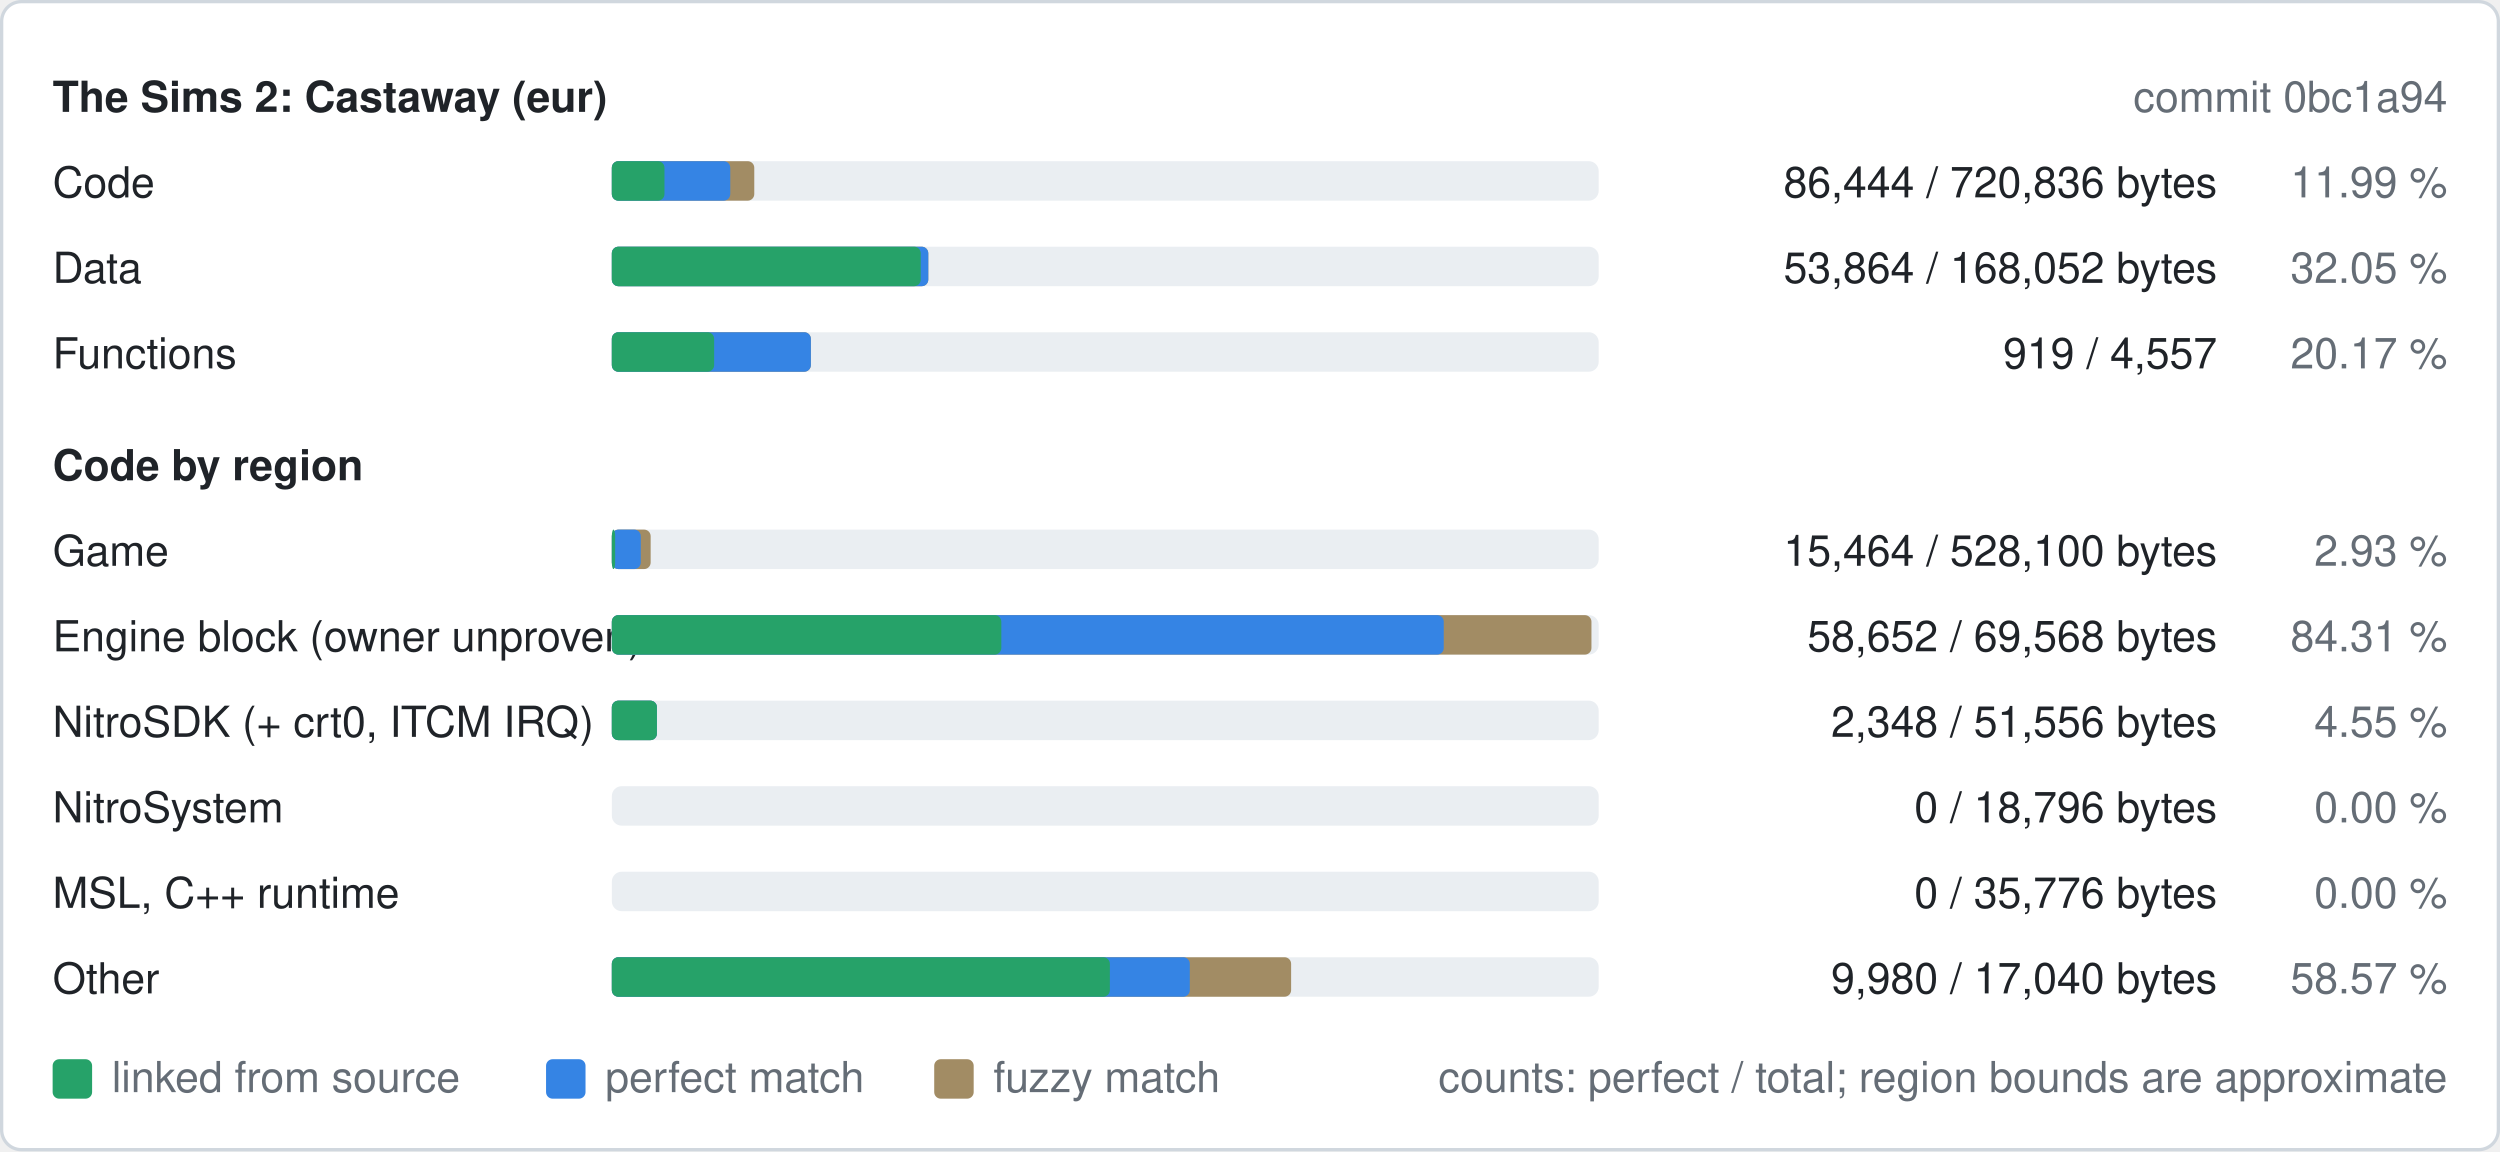
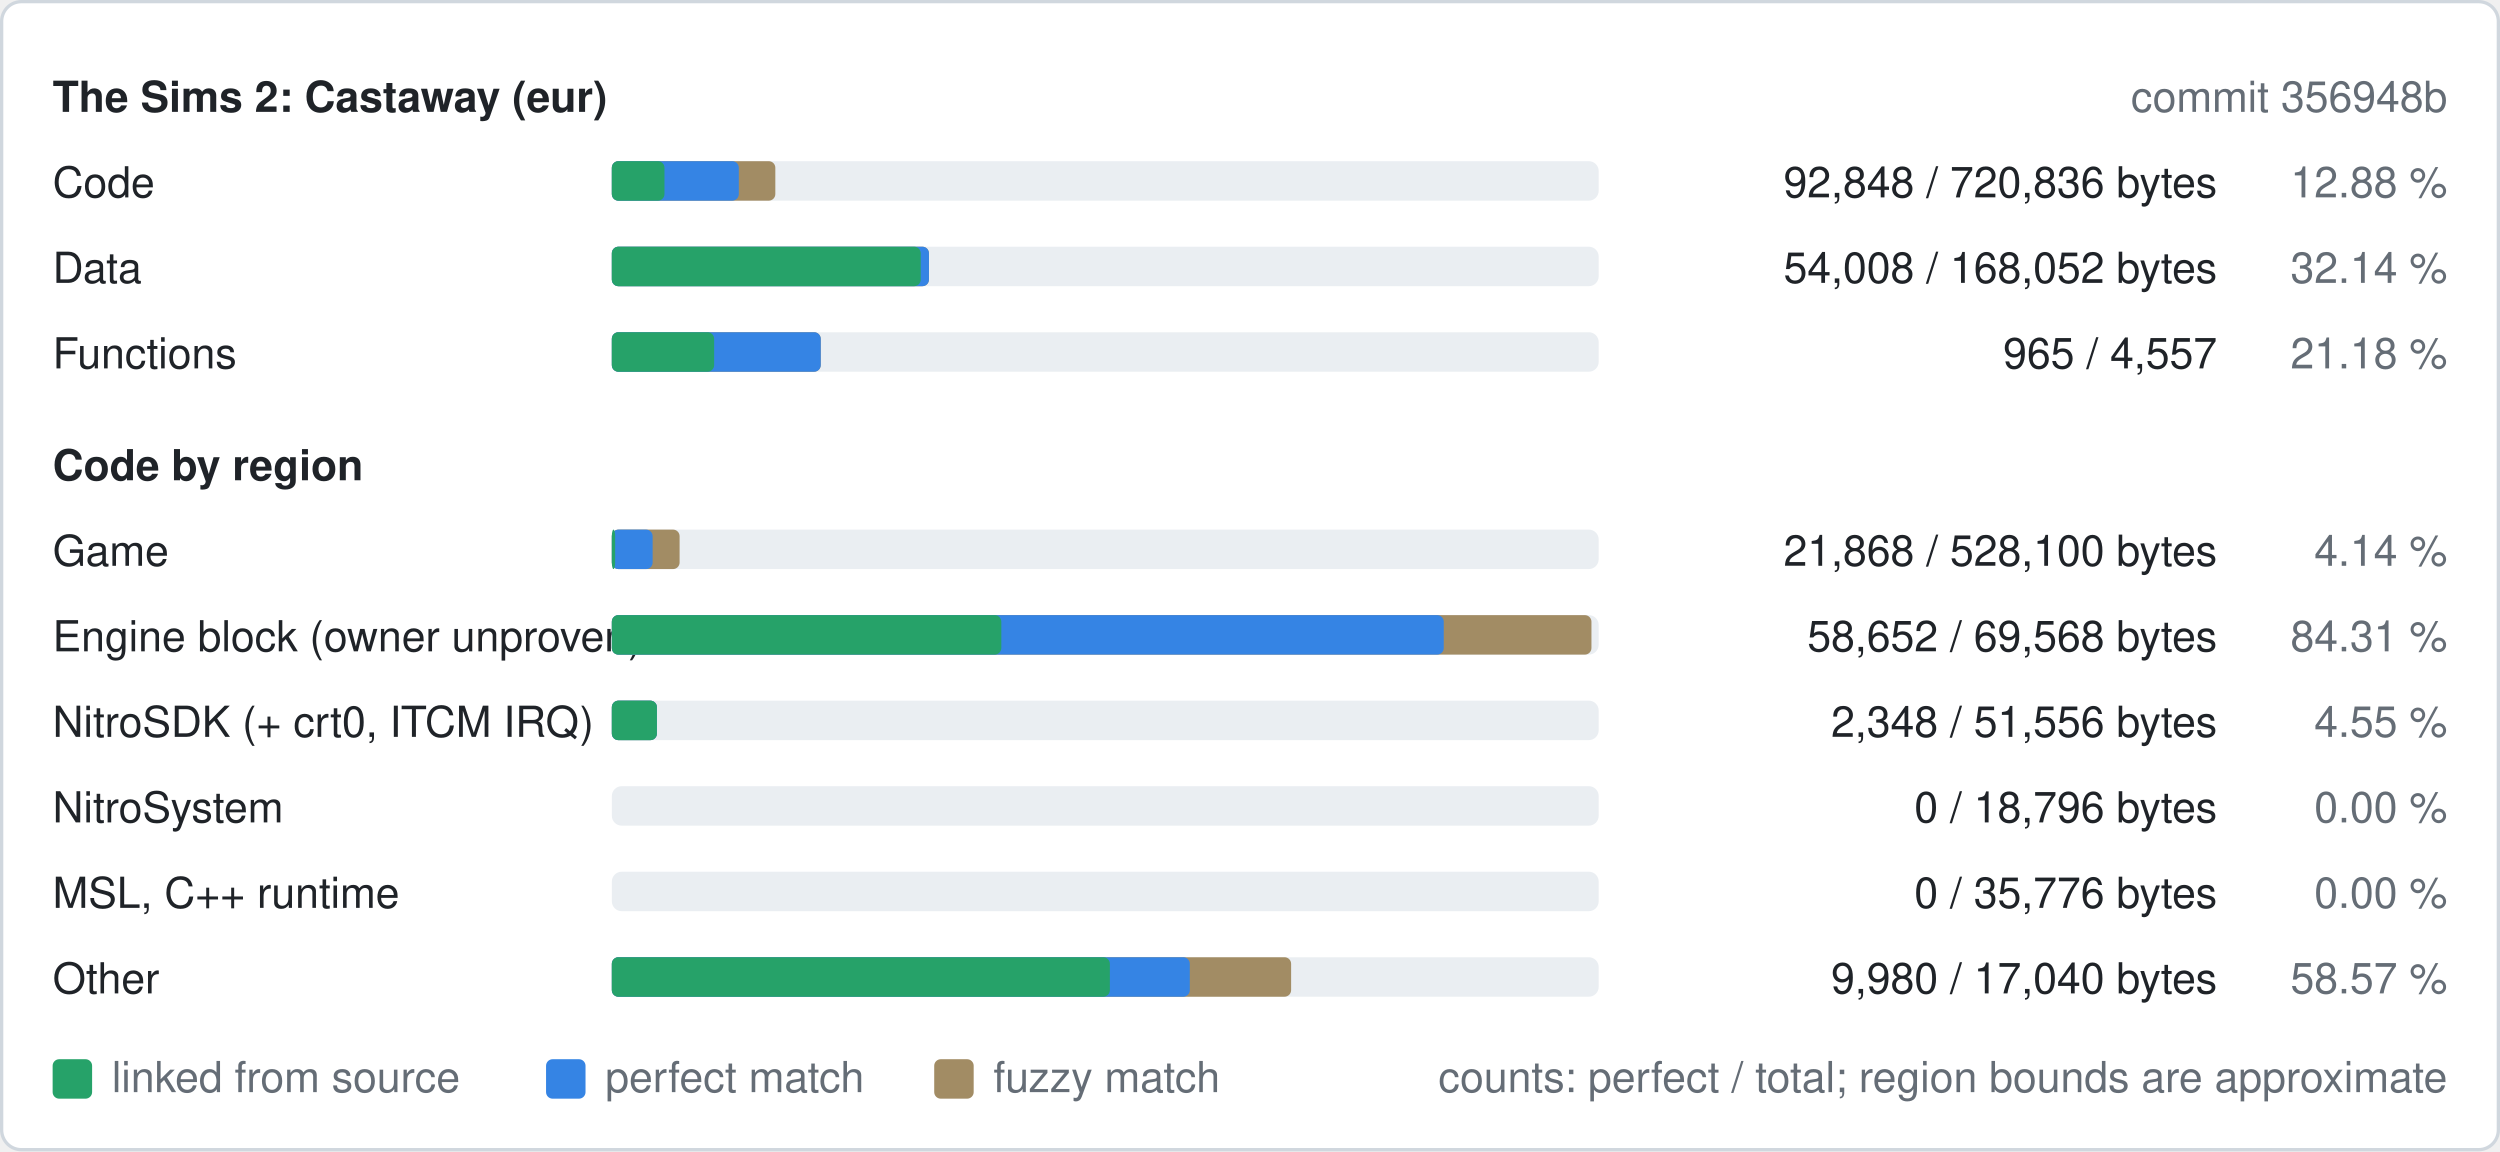
<svg xmlns="http://www.w3.org/2000/svg" width="760" height="350" viewBox="0 0 760 350" role="img" aria-label="Decompilation progress of eur">
  <style>
text{font-family:-apple-system,BlinkMacSystemFont,"Segoe UI",Helvetica,Arial,sans-serif;font-size:13px}
.b{font-weight:600}
.bg{fill:#ffffff;stroke:#d0d7de}.t{fill:#1f2328}.m{fill:#656d76}.track{fill:#eaeef2}.fuzzy{fill:#a28c64}.perfect{fill:#3584e4}.linked{fill:#26a269}
@media (prefers-color-scheme: dark){.bg{fill:#0d1117;stroke:#30363d}.t{fill:#e6edf3}.m{fill:#8d96a0}.track{fill:#21262d}.fuzzy{fill:#a28c64}.perfect{fill:#3584e4}.linked{fill:#2ec27e}}
</style>
  <rect class="bg" x="0.5" y="0.5" width="759" height="349" rx="6" />
  <text class="t b" x="16" y="34">The Sims 2: Castaway (eur)</text>
-   <text class="m" x="744" y="34" text-anchor="end">commit 0bc1a94</text>
+   <text class="m" x="744" y="34" text-anchor="end">commit 356948b</text>
  <text class="t" x="16" y="60">Code</text>
  <rect class="track" x="186" y="49" width="300" height="12" rx="3" />
-   <rect class="fuzzy" x="186" y="49" width="43.3" height="12" rx="2" />
-   <rect class="perfect" x="186" y="49" width="36.0" height="12" rx="2" />
+   <rect class="fuzzy" x="186" y="49" width="49.7" height="12" rx="2" />
+   <rect class="perfect" x="186" y="49" width="38.6" height="12" rx="2" />
  <rect class="linked" x="186" y="49" width="16.0" height="12" rx="2" />
-   <text class="t" x="674" y="60" text-anchor="end">86,444 / 720,836 bytes</text>
-   <text class="m" x="744" y="60" text-anchor="end">11.99 %</text>
+   <text class="t" x="674" y="60" text-anchor="end">92,848 / 720,836 bytes</text>
+   <text class="m" x="744" y="60" text-anchor="end">12.88 %</text>
  <text class="t" x="16" y="86">Data</text>
  <rect class="track" x="186" y="75" width="300" height="12" rx="3" />
-   <rect class="fuzzy" x="186" y="75" width="96.2" height="12" rx="2" />
-   <rect class="perfect" x="186" y="75" width="96.2" height="12" rx="2" />
+   <rect class="fuzzy" x="186" y="75" width="96.4" height="12" rx="2" />
+   <rect class="perfect" x="186" y="75" width="96.4" height="12" rx="2" />
  <rect class="linked" x="186" y="75" width="93.9" height="12" rx="2" />
-   <text class="t" x="674" y="86" text-anchor="end">53,864 / 168,052 bytes</text>
-   <text class="m" x="744" y="86" text-anchor="end">32.05 %</text>
+   <text class="t" x="674" y="86" text-anchor="end">54,008 / 168,052 bytes</text>
+   <text class="m" x="744" y="86" text-anchor="end">32.14 %</text>
  <text class="t" x="16" y="112">Functions</text>
  <rect class="track" x="186" y="101" width="300" height="12" rx="3" />
-   <rect class="fuzzy" x="186" y="101" width="60.5" height="12" rx="2" />
-   <rect class="perfect" x="186" y="101" width="60.5" height="12" rx="2" />
+   <rect class="fuzzy" x="186" y="101" width="63.5" height="12" rx="2" />
+   <rect class="perfect" x="186" y="101" width="63.5" height="12" rx="2" />
  <rect class="linked" x="186" y="101" width="31.1" height="12" rx="2" />
-   <text class="t" x="674" y="112" text-anchor="end">919 / 4,557</text>
-   <text class="m" x="744" y="112" text-anchor="end">20.17 %</text>
+   <text class="t" x="674" y="112" text-anchor="end">965 / 4,557</text>
+   <text class="m" x="744" y="112" text-anchor="end">21.18 %</text>
  <text class="t b" x="16" y="146">Code by region</text>
  <text class="t" x="16" y="172">Game</text>
  <rect class="track" x="186" y="161" width="300" height="12" rx="3" />
-   <rect class="fuzzy" x="186" y="161" width="11.8" height="12" rx="2" />
-   <rect class="perfect" x="186" y="161" width="8.8" height="12" rx="2" />
+   <rect class="fuzzy" x="186" y="161" width="20.6" height="12" rx="2" />
+   <rect class="perfect" x="186" y="161" width="12.4" height="12" rx="2" />
  <rect class="linked" x="186" y="161" width="1.0" height="12" rx="2" />
-   <text class="t" x="674" y="172" text-anchor="end">15,464 / 528,100 bytes</text>
-   <text class="m" x="744" y="172" text-anchor="end">2.93 %</text>
+   <text class="t" x="674" y="172" text-anchor="end">21,868 / 528,100 bytes</text>
+   <text class="m" x="744" y="172" text-anchor="end">4.14 %</text>
  <text class="t" x="16" y="198">Engine block (owner unproven)</text>
  <rect class="track" x="186" y="187" width="300" height="12" rx="3" />
  <rect class="fuzzy" x="186" y="187" width="297.8" height="12" rx="2" />
  <rect class="perfect" x="186" y="187" width="252.9" height="12" rx="2" />
  <rect class="linked" x="186" y="187" width="118.4" height="12" rx="2" />
  <text class="t" x="674" y="198" text-anchor="end">58,652 / 69,568 bytes</text>
  <text class="m" x="744" y="198" text-anchor="end">84.31 %</text>
  <text class="t" x="16" y="224">NitroSDK (+ crt0, ITCM IRQ)</text>
  <rect class="track" x="186" y="213" width="300" height="12" rx="3" />
  <rect class="fuzzy" x="186" y="213" width="13.7" height="12" rx="2" />
  <rect class="perfect" x="186" y="213" width="13.7" height="12" rx="2" />
  <rect class="linked" x="186" y="213" width="13.7" height="12" rx="2" />
  <text class="t" x="674" y="224" text-anchor="end">2,348 / 51,556 bytes</text>
  <text class="m" x="744" y="224" text-anchor="end">4.55 %</text>
  <text class="t" x="16" y="250">NitroSystem</text>
  <rect class="track" x="186" y="239" width="300" height="12" rx="3" />
  <text class="t" x="674" y="250" text-anchor="end">0 / 18,796 bytes</text>
  <text class="m" x="744" y="250" text-anchor="end">0.00 %</text>
  <text class="t" x="16" y="276">MSL, C++ runtime</text>
  <rect class="track" x="186" y="265" width="300" height="12" rx="3" />
  <text class="t" x="674" y="276" text-anchor="end">0 / 35,776 bytes</text>
  <text class="m" x="744" y="276" text-anchor="end">0.00 %</text>
  <text class="t" x="16" y="302">Other</text>
  <rect class="track" x="186" y="291" width="300" height="12" rx="3" />
  <rect class="fuzzy" x="186" y="291" width="206.5" height="12" rx="2" />
  <rect class="perfect" x="186" y="291" width="175.7" height="12" rx="2" />
  <rect class="linked" x="186" y="291" width="151.4" height="12" rx="2" />
  <text class="t" x="674" y="302" text-anchor="end">9,980 / 17,040 bytes</text>
  <text class="m" x="744" y="302" text-anchor="end">58.57 %</text>
  <rect class="linked" x="16" y="322" width="12" height="12" rx="2" />
  <text class="m" x="34" y="332">linked from source</text>
  <rect class="perfect" x="166" y="322" width="12" height="12" rx="2" />
  <text class="m" x="184" y="332">perfect match</text>
  <rect class="fuzzy" x="284" y="322" width="12" height="12" rx="2" />
  <text class="m" x="302" y="332">fuzzy match</text>
  <text class="m" x="744" y="332" text-anchor="end">counts: perfect / total; region bounds are approximate</text>
</svg>
